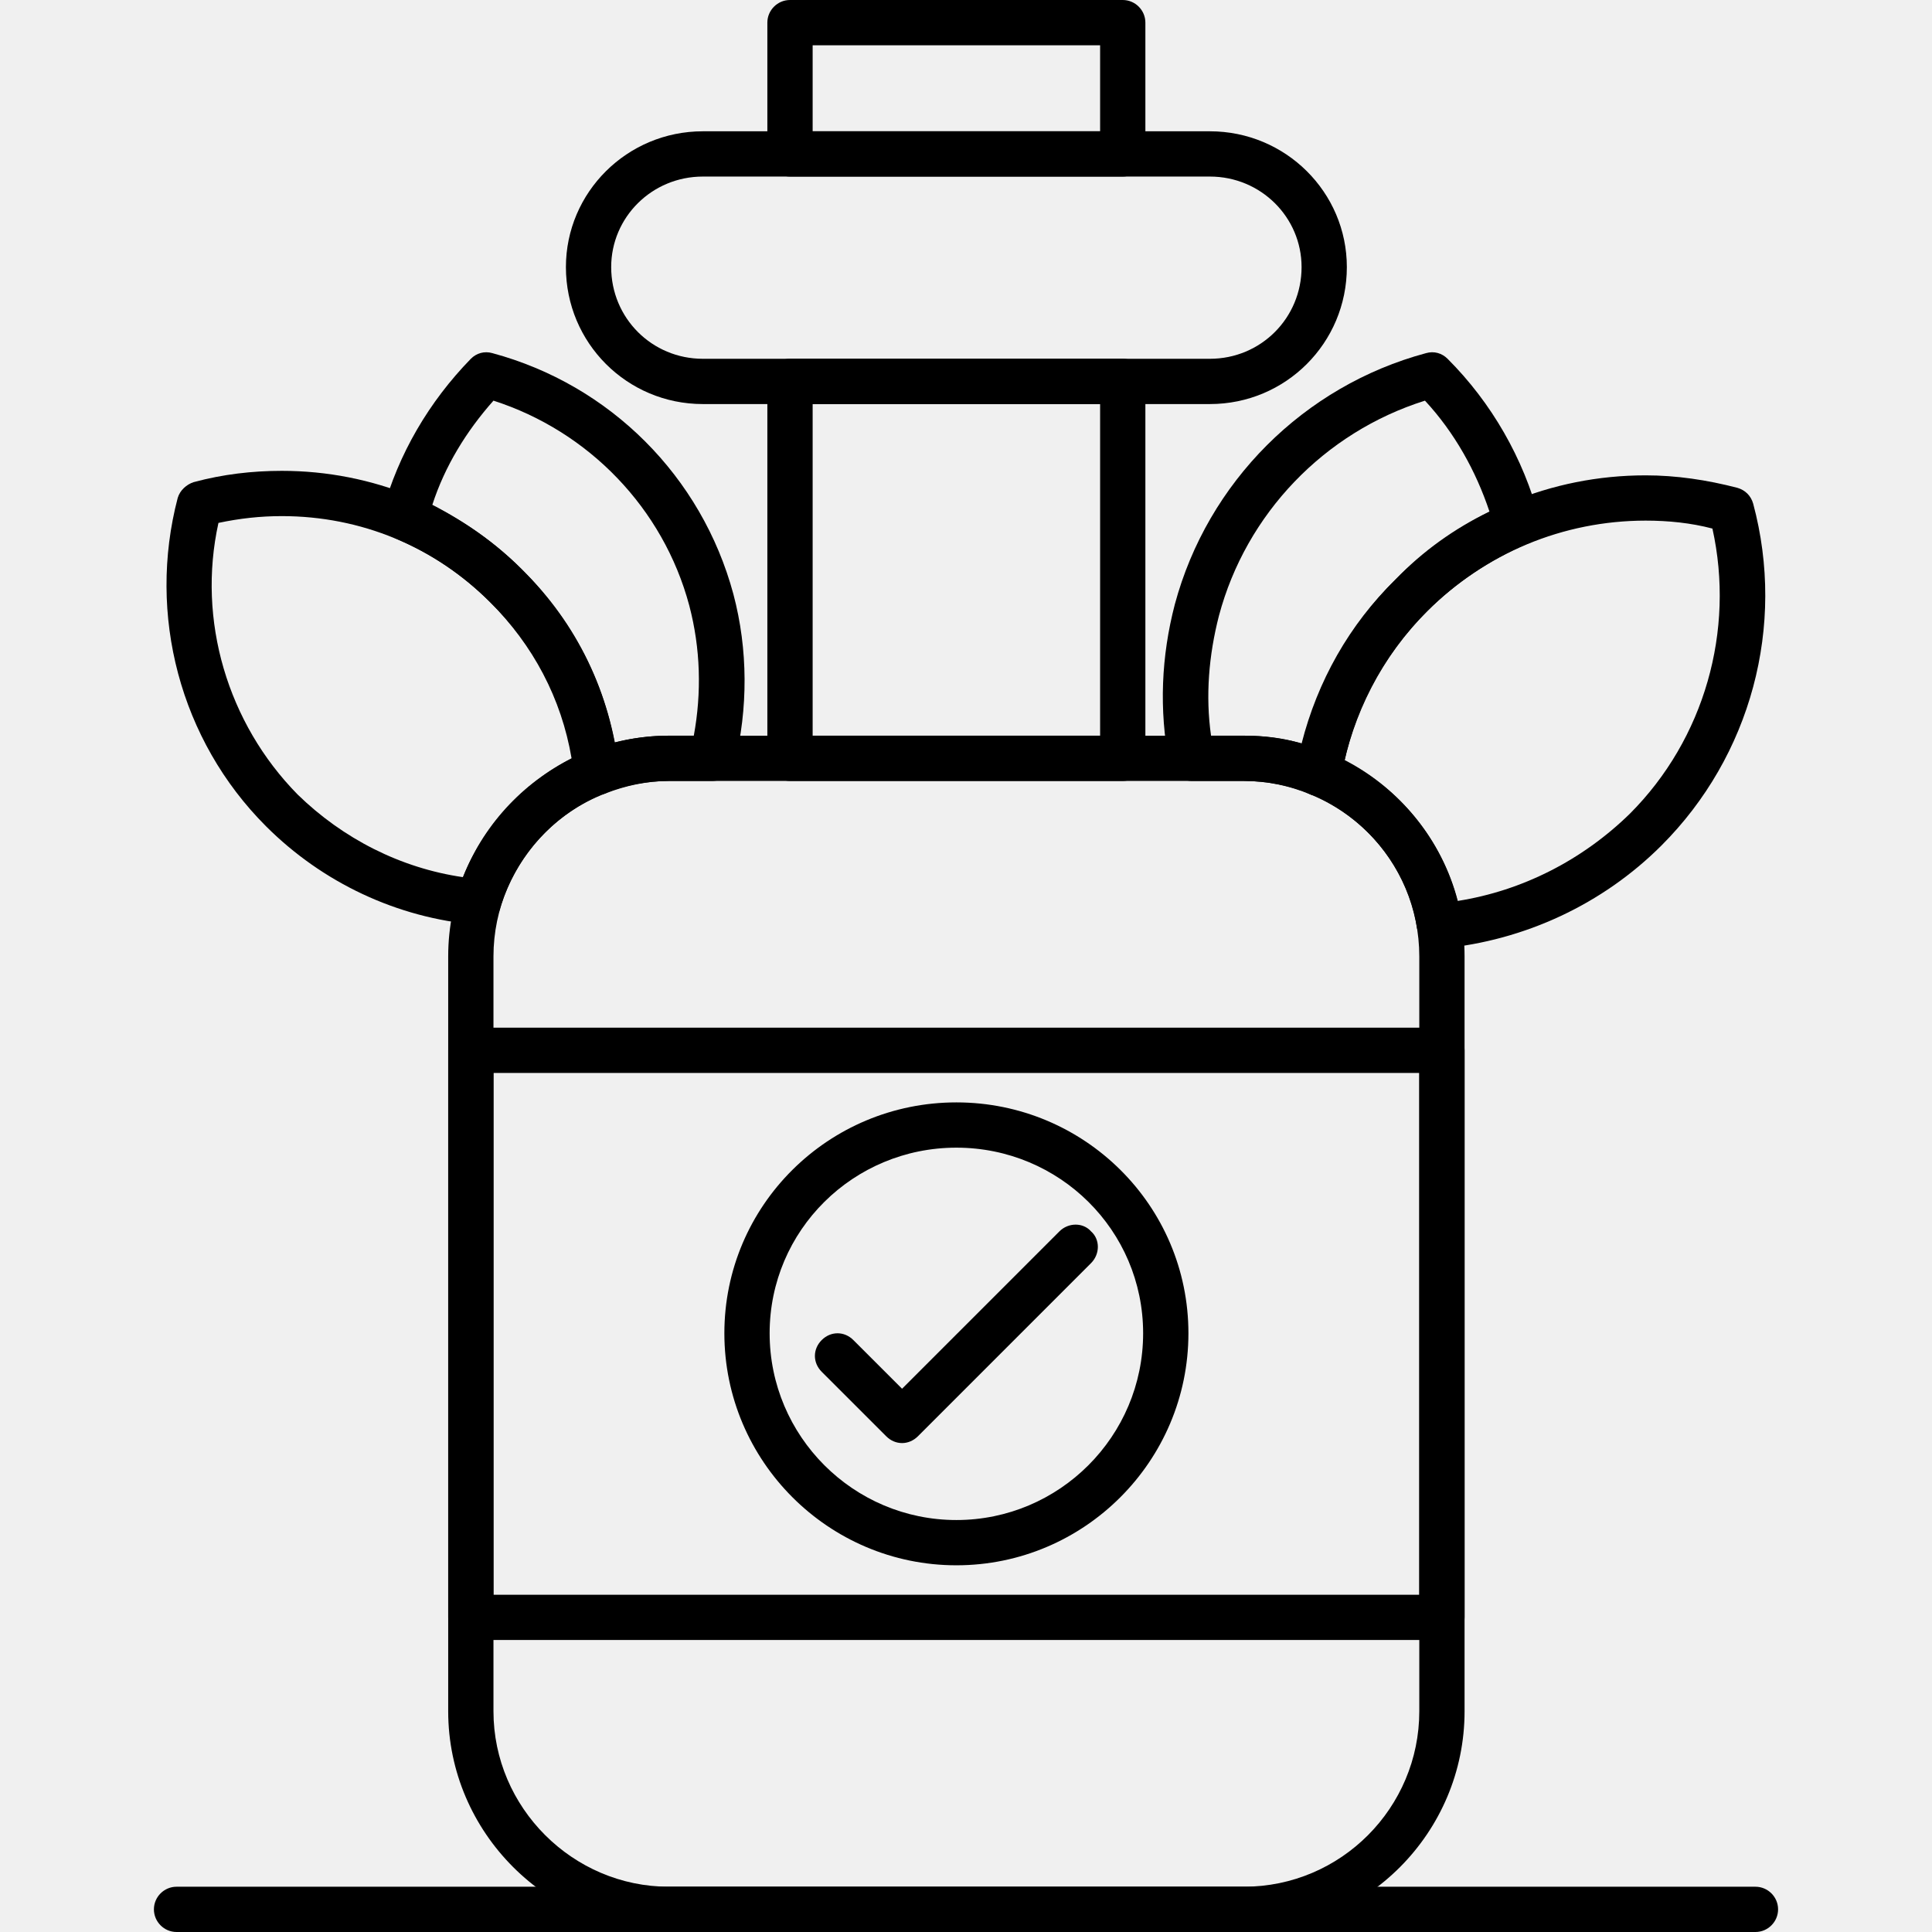
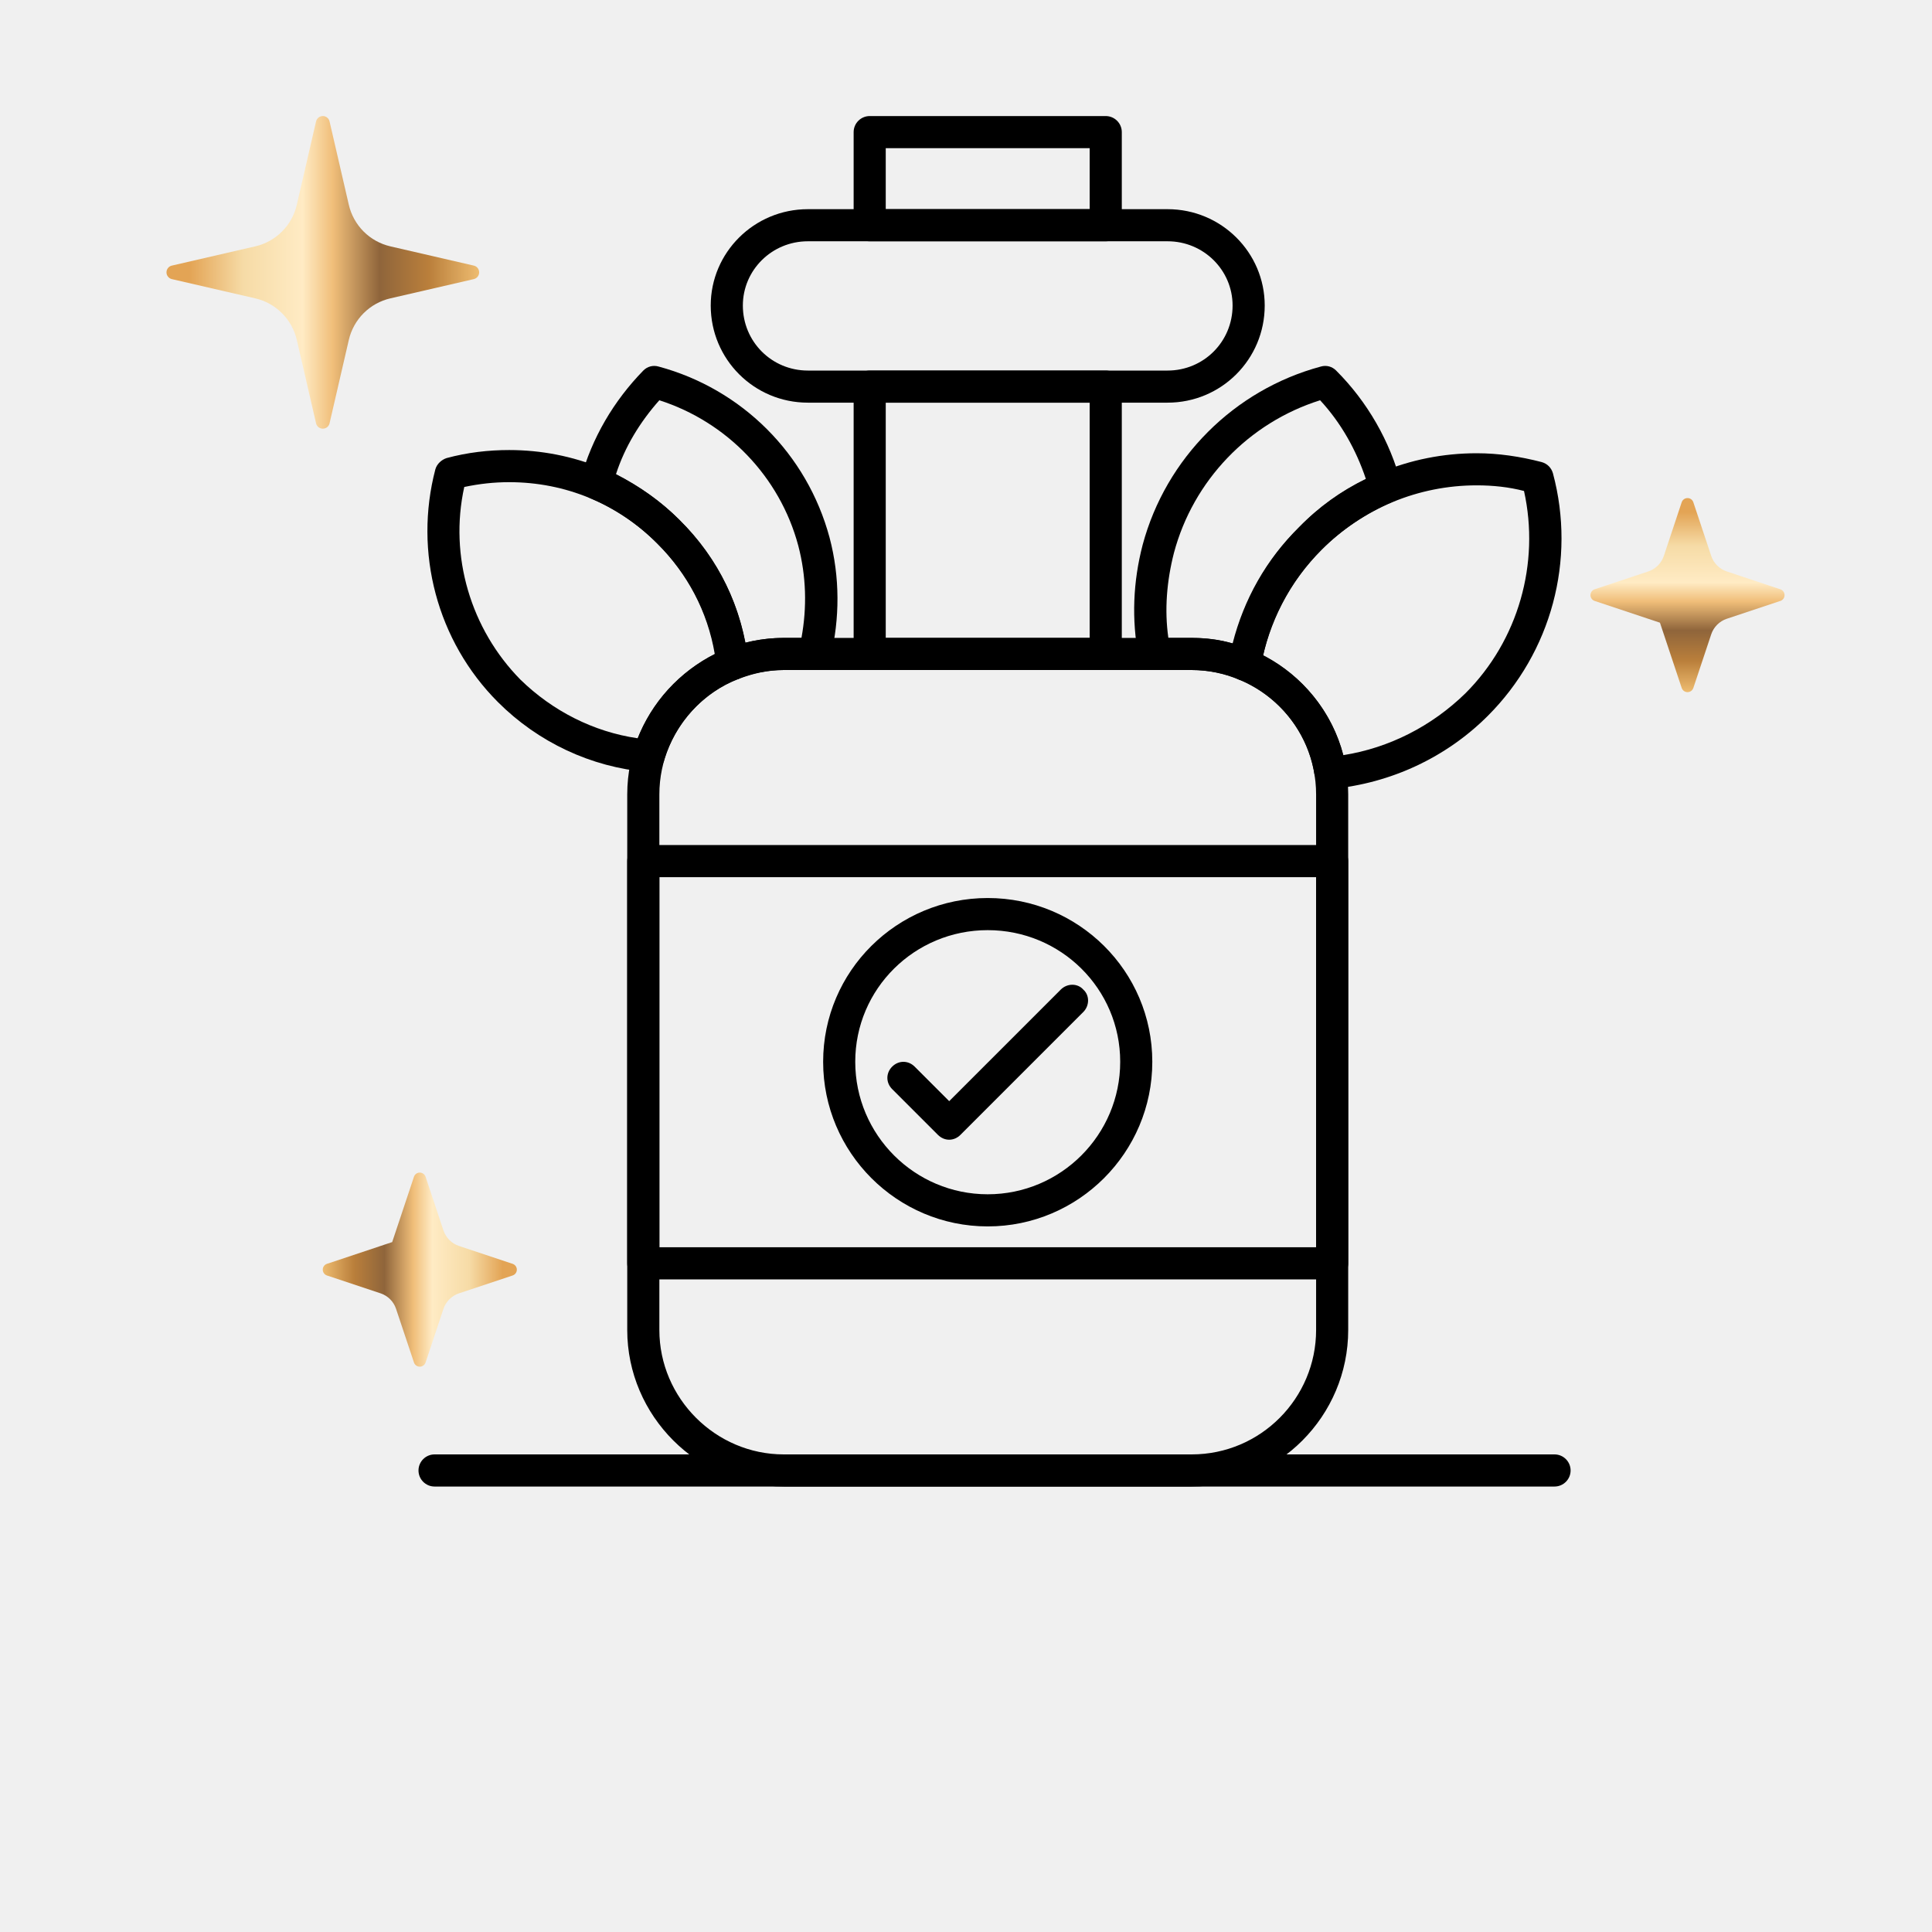
- <svg xmlns="http://www.w3.org/2000/svg" width="72" height="72" viewBox="0 0 72 72" fill="none">
-   <g clip-path="url(#clip0_3_2468)">
-     <path fill-rule="evenodd" clip-rule="evenodd" d="M46.355 72H24.928C20.415 72 16.703 68.288 16.703 63.775V35.642C16.703 31.128 20.415 27.417 24.928 27.417H46.355C50.91 27.417 54.58 31.128 54.58 35.642V63.775C54.58 68.288 50.91 72 46.355 72ZM24.928 29.104C21.343 29.104 18.39 32.056 18.39 35.642V63.775C18.39 67.36 21.343 70.313 24.928 70.313H46.355C49.982 70.313 52.893 67.36 52.893 63.775V35.642C52.893 32.056 49.982 29.104 46.355 29.104H24.928Z" fill="black" />
-     <path fill-rule="evenodd" clip-rule="evenodd" d="M41.842 29.104H29.441C28.977 29.104 28.597 28.724 28.597 28.26V14.214C28.597 13.75 28.977 13.371 29.441 13.371H41.842C42.306 13.371 42.685 13.75 42.685 14.214V28.26C42.685 28.724 42.306 29.104 41.842 29.104ZM30.285 27.416H40.998V15.058H30.285V27.416ZM41.842 6.58H29.441C28.977 6.58 28.597 6.2 28.597 5.736V0.844C28.597 0.38 28.977 0 29.441 0H41.842C42.306 0 42.685 0.38 42.685 0.844V5.736C42.685 6.2 42.306 6.58 41.842 6.58ZM30.285 4.893H40.998V1.687H30.285V4.893Z" fill="black" />
-     <path fill-rule="evenodd" clip-rule="evenodd" d="M45.09 15.058H26.193C23.367 15.058 21.09 12.78 21.09 9.954C21.09 7.17 23.367 4.893 26.193 4.893H45.09C47.916 4.893 50.193 7.17 50.193 9.954C50.193 12.78 47.916 15.058 45.09 15.058ZM26.193 6.58C24.295 6.58 22.777 8.098 22.777 9.954C22.777 11.852 24.295 13.371 26.193 13.371H45.09C46.988 13.371 48.506 11.852 48.506 9.954C48.506 8.098 46.988 6.58 45.09 6.58H26.193ZM53.736 61.118H17.547C17.082 61.118 16.703 60.738 16.703 60.274V39.142C16.703 38.678 17.082 38.299 17.547 38.299H53.736C54.2 38.299 54.58 38.678 54.58 39.142V60.274C54.58 60.738 54.2 61.118 53.736 61.118ZM18.39 59.431H52.893V39.986H18.39V59.431Z" fill="black" />
-     <path fill-rule="evenodd" clip-rule="evenodd" d="M35.642 58.334C30.876 58.334 26.995 54.453 26.995 49.687C26.995 44.921 30.876 41.083 35.642 41.083C40.408 41.083 44.289 44.921 44.289 49.687C44.289 54.453 40.408 58.334 35.642 58.334ZM35.642 42.77C31.804 42.77 28.682 45.849 28.682 49.687C28.682 53.525 31.804 56.647 35.642 56.647C39.48 56.647 42.601 53.525 42.601 49.687C42.601 45.849 39.48 42.77 35.642 42.77Z" fill="black" />
-     <path fill-rule="evenodd" clip-rule="evenodd" d="M33.617 53.779C33.406 53.779 33.195 53.694 33.027 53.526L30.622 51.122C30.285 50.784 30.285 50.278 30.622 49.941C30.96 49.603 31.466 49.603 31.803 49.941L33.617 51.754L39.48 45.891C39.817 45.554 40.366 45.554 40.661 45.891C40.998 46.187 40.998 46.735 40.661 47.072L34.208 53.526C34.039 53.694 33.828 53.779 33.617 53.779ZM17.842 34.461C17.8 34.461 17.8 34.461 17.758 34.461C14.805 34.208 12.021 32.9 9.912 30.791C6.707 27.585 5.484 22.904 6.622 18.559C6.707 18.264 6.96 18.053 7.213 17.969C8.31 17.673 9.406 17.547 10.503 17.547C13.877 17.547 17.083 18.854 19.445 21.216C21.512 23.241 22.735 25.814 23.072 28.682C23.114 29.062 22.904 29.399 22.566 29.568C20.668 30.285 19.234 31.888 18.643 33.828C18.559 34.208 18.222 34.461 17.842 34.461ZM8.141 19.487C7.339 23.114 8.478 26.953 11.093 29.61C12.78 31.255 14.932 32.352 17.252 32.689C18.011 30.791 19.487 29.188 21.301 28.26C20.921 26.025 19.867 24.043 18.264 22.44C16.197 20.373 13.455 19.234 10.503 19.234C9.701 19.234 8.942 19.318 8.141 19.487Z" fill="black" />
-     <path fill-rule="evenodd" clip-rule="evenodd" d="M22.228 29.61C22.102 29.61 21.933 29.568 21.807 29.483C21.596 29.357 21.427 29.146 21.427 28.893C21.132 26.404 20.035 24.169 18.264 22.439C17.251 21.427 16.07 20.626 14.763 20.077C14.383 19.909 14.172 19.487 14.257 19.065C14.847 16.914 15.986 14.974 17.547 13.371C17.757 13.16 18.053 13.075 18.348 13.16C22.735 14.341 26.151 17.757 27.332 22.144C27.88 24.211 27.88 26.404 27.374 28.471C27.29 28.851 26.953 29.104 26.531 29.104H24.928C24.126 29.104 23.325 29.272 22.566 29.568C22.439 29.61 22.355 29.61 22.228 29.61ZM16.112 18.812C17.336 19.445 18.474 20.246 19.445 21.216C21.258 23.03 22.439 25.223 22.903 27.67C23.578 27.501 24.253 27.416 24.928 27.416H25.856C26.151 25.814 26.109 24.169 25.687 22.566C24.717 18.938 21.933 16.07 18.39 14.931C17.378 16.07 16.576 17.378 16.112 18.812ZM53.652 35.346C53.272 35.346 52.977 35.093 52.85 34.756V34.714C52.85 34.671 52.808 34.629 52.808 34.587C52.471 32.352 50.91 30.453 48.843 29.61C48.464 29.441 48.253 29.061 48.337 28.682C48.801 25.982 50.067 23.536 52.007 21.596C54.495 19.107 57.785 17.715 61.329 17.715C62.467 17.715 63.606 17.884 64.745 18.179C65.04 18.264 65.251 18.474 65.336 18.77C66.559 23.325 65.251 28.176 61.919 31.508C59.726 33.701 56.815 35.051 53.736 35.346C53.694 35.346 53.694 35.346 53.652 35.346ZM50.109 28.344C52.176 29.399 53.736 31.297 54.327 33.575C56.731 33.195 58.967 32.056 60.738 30.327C63.522 27.543 64.661 23.494 63.817 19.698C63.016 19.487 62.172 19.402 61.329 19.402C58.249 19.402 55.339 20.626 53.188 22.777C51.627 24.337 50.573 26.235 50.109 28.344Z" fill="black" />
-     <path fill-rule="evenodd" clip-rule="evenodd" d="M49.139 29.652C49.054 29.652 48.928 29.652 48.843 29.61C48.042 29.272 47.199 29.104 46.355 29.104H44.415C43.993 29.104 43.656 28.808 43.571 28.429C43.191 26.446 43.276 24.464 43.782 22.524C45.005 17.968 48.59 14.383 53.146 13.16C53.441 13.075 53.736 13.16 53.947 13.371C55.592 15.016 56.773 17.083 57.364 19.318C57.49 19.698 57.279 20.119 56.858 20.288C55.508 20.879 54.242 21.722 53.188 22.777C51.501 24.464 50.404 26.615 49.982 28.935C49.94 29.188 49.772 29.441 49.561 29.568C49.434 29.61 49.307 29.652 49.139 29.652ZM45.132 27.416H46.355C47.114 27.416 47.831 27.501 48.506 27.712C49.097 25.392 50.278 23.283 52.007 21.596C53.019 20.541 54.2 19.698 55.508 19.065C55.002 17.547 54.2 16.112 53.104 14.931C49.35 16.112 46.439 19.149 45.427 22.945C45.047 24.422 44.921 25.94 45.132 27.416ZM65.42 72H6.58C6.116 72 5.736 71.62 5.736 71.156C5.736 70.692 6.116 70.313 6.58 70.313H65.42C65.884 70.313 66.264 70.692 66.264 71.156C66.264 71.62 65.884 72 65.42 72Z" fill="black" />
+ <svg xmlns="http://www.w3.org/2000/svg" width="70" height="70" viewBox="0 0 70 70" fill="none">
+   <path d="M12.638 12.316C12.723 11.949 12.909 11.613 13.175 11.347C13.441 11.081 13.777 10.895 14.144 10.81L17.166 10.113C17.221 10.1 17.271 10.069 17.307 10.024C17.342 9.98 17.361 9.925 17.361 9.868C17.361 9.811 17.342 9.755 17.307 9.711C17.271 9.666 17.221 9.635 17.166 9.623L14.144 8.926C13.777 8.841 13.441 8.655 13.175 8.389C12.909 8.122 12.723 7.787 12.638 7.42L11.94 4.399C11.928 4.344 11.896 4.295 11.852 4.26C11.808 4.224 11.753 4.205 11.696 4.205C11.639 4.205 11.584 4.224 11.54 4.26C11.495 4.295 11.464 4.344 11.451 4.399L10.754 7.42C10.67 7.787 10.483 8.123 10.217 8.389C9.951 8.656 9.615 8.842 9.248 8.926L6.227 9.623C6.172 9.635 6.122 9.666 6.087 9.711C6.051 9.755 6.032 9.811 6.032 9.868C6.032 9.925 6.051 9.98 6.087 10.024C6.122 10.069 6.172 10.1 6.227 10.113L9.248 10.81C9.615 10.894 9.951 11.081 10.217 11.347C10.483 11.613 10.669 11.949 10.754 12.316L11.451 15.338C11.464 15.393 11.495 15.442 11.54 15.478C11.584 15.513 11.639 15.532 11.696 15.532C11.753 15.532 11.808 15.513 11.852 15.478C11.896 15.442 11.928 15.393 11.94 15.338L12.638 12.316Z" fill="url(#paint0_linear_8_1621)" />
+   <path d="M60.143 22.561L60.931 24.926C60.946 24.97 60.974 25.009 61.012 25.036C61.05 25.063 61.095 25.078 61.142 25.078C61.189 25.078 61.234 25.063 61.272 25.036C61.31 25.009 61.338 24.97 61.353 24.926L62.001 22.982C62.044 22.852 62.118 22.733 62.215 22.635C62.313 22.537 62.432 22.464 62.562 22.42L64.506 21.773C64.55 21.758 64.588 21.73 64.616 21.692C64.643 21.654 64.658 21.609 64.658 21.562C64.658 21.515 64.643 21.47 64.616 21.432C64.588 21.394 64.55 21.366 64.506 21.351L62.562 20.704C62.432 20.66 62.313 20.587 62.215 20.489C62.118 20.391 62.044 20.273 62.001 20.142L61.353 18.198C61.338 18.153 61.31 18.115 61.272 18.088C61.234 18.06 61.189 18.046 61.142 18.046C61.095 18.046 61.05 18.06 61.012 18.088C60.974 18.115 60.946 18.153 60.931 18.198L60.284 20.142C60.24 20.273 60.166 20.391 60.069 20.489C59.971 20.586 59.852 20.66 59.722 20.704L57.777 21.351C57.733 21.366 57.694 21.394 57.667 21.432C57.64 21.47 57.625 21.515 57.625 21.562C57.625 21.609 57.64 21.654 57.667 21.692C57.694 21.73 57.733 21.758 57.777 21.773L60.143 22.561Z" fill="url(#paint1_linear_8_1621)" />
+   <path d="M14.21 45.003L11.845 45.791C11.801 45.806 11.763 45.834 11.736 45.872C11.708 45.91 11.694 45.955 11.694 46.002C11.694 46.049 11.708 46.094 11.736 46.132C11.763 46.17 11.801 46.198 11.845 46.213L13.789 46.86C13.92 46.904 14.038 46.977 14.136 47.075C14.233 47.172 14.307 47.291 14.35 47.422L14.999 49.365C15.013 49.409 15.042 49.448 15.079 49.475C15.117 49.502 15.163 49.517 15.209 49.517C15.256 49.517 15.301 49.502 15.339 49.475C15.377 49.448 15.405 49.409 15.42 49.365L16.067 47.422C16.111 47.292 16.184 47.173 16.282 47.075C16.379 46.977 16.498 46.904 16.629 46.86L18.574 46.213C18.618 46.198 18.656 46.17 18.684 46.132C18.711 46.094 18.726 46.049 18.726 46.002C18.726 45.955 18.711 45.91 18.684 45.872C18.656 45.834 18.618 45.806 18.574 45.791L16.63 45.143C16.499 45.1 16.38 45.026 16.282 44.929C16.185 44.831 16.111 44.712 16.067 44.582L15.42 42.637C15.405 42.593 15.377 42.554 15.339 42.527C15.301 42.5 15.256 42.485 15.209 42.485C15.163 42.485 15.117 42.5 15.079 42.527C15.042 42.554 15.013 42.593 14.999 42.637L14.21 45.003Z" fill="url(#paint2_linear_8_1621)" />
+   <g clip-path="url(#clip0_8_1621)">
+     <path fill-rule="evenodd" clip-rule="evenodd" d="M43.176 53.86H28.398C25.286 53.86 22.726 51.3 22.726 48.187V28.785C22.726 25.672 25.286 23.113 28.398 23.113H43.176C46.317 23.113 48.848 25.672 48.848 28.785V48.187C48.848 51.3 46.317 53.86 43.176 53.86ZM28.398 24.276C25.926 24.276 23.89 26.312 23.89 28.785V48.187C23.89 50.66 25.926 52.696 28.398 52.696H43.176C45.677 52.696 47.685 50.66 47.685 48.187V28.785C47.685 26.312 45.677 24.276 43.176 24.276H28.398Z" fill="black" />
+     <path fill-rule="evenodd" clip-rule="evenodd" d="M40.063 24.276H31.511C31.191 24.276 30.929 24.014 30.929 23.694V14.008C30.929 13.688 31.191 13.426 31.511 13.426H40.063C40.383 13.426 40.645 13.688 40.645 14.008V23.694C40.645 24.014 40.383 24.276 40.063 24.276ZM32.092 23.113H39.481V14.589H32.092V23.113ZM40.063 8.742H31.511C31.191 8.742 30.929 8.481 30.929 8.161V4.786C30.929 4.466 31.191 4.205 31.511 4.205H40.063C40.383 4.205 40.645 4.466 40.645 4.786V8.161C40.645 8.481 40.383 8.742 40.063 8.742ZM32.092 7.579H39.481V5.368H32.092V7.579Z" fill="black" />
+     <path fill-rule="evenodd" clip-rule="evenodd" d="M42.303 14.589H29.271C27.322 14.589 25.751 13.018 25.751 11.07C25.751 9.15 27.322 7.579 29.271 7.579H42.303C44.252 7.579 45.823 9.15 45.823 11.07C45.823 13.018 44.252 14.589 42.303 14.589ZM29.271 8.742C27.962 8.742 26.915 9.79 26.915 11.07C26.915 12.379 27.962 13.426 29.271 13.426H42.303C43.612 13.426 44.659 12.379 44.659 11.07C44.659 9.79 43.612 8.742 42.303 8.742H29.271ZM48.266 46.355H23.308C22.988 46.355 22.726 46.093 22.726 45.773V31.199C22.726 30.879 22.988 30.617 23.308 30.617H48.266C48.586 30.617 48.848 30.879 48.848 31.199V45.773C48.848 46.093 48.586 46.355 48.266 46.355ZM23.89 45.191H47.685V31.781H23.89V45.191Z" fill="black" />
+     <path fill-rule="evenodd" clip-rule="evenodd" d="M35.787 44.435C32.5 44.435 29.824 41.759 29.824 38.471C29.824 35.184 32.5 32.537 35.787 32.537C39.074 32.537 41.75 35.184 41.75 38.471C41.75 41.759 39.074 44.435 35.787 44.435ZM35.787 33.701C33.14 33.701 30.987 35.824 30.987 38.471C30.987 41.119 33.14 43.271 35.787 43.271C38.434 43.271 40.587 41.119 40.587 38.471C40.587 35.824 38.434 33.701 35.787 33.701Z" fill="black" />
+     <path fill-rule="evenodd" clip-rule="evenodd" d="M34.391 41.294C34.245 41.294 34.1 41.235 33.983 41.119L32.325 39.461C32.093 39.228 32.093 38.879 32.325 38.646C32.558 38.414 32.907 38.414 33.14 38.646L34.391 39.897L38.434 35.854C38.667 35.621 39.045 35.621 39.249 35.854C39.481 36.057 39.481 36.436 39.249 36.668L34.798 41.119C34.682 41.235 34.536 41.294 34.391 41.294ZM23.511 27.971C23.482 27.971 23.482 27.971 23.453 27.971C21.417 27.796 19.497 26.894 18.043 25.44C15.832 23.229 14.988 20 15.774 17.004C15.832 16.8 16.006 16.655 16.181 16.597C16.937 16.393 17.694 16.306 18.45 16.306C20.777 16.306 22.988 17.208 24.617 18.837C26.042 20.233 26.886 22.007 27.118 23.985C27.148 24.247 27.002 24.48 26.769 24.596C25.46 25.091 24.471 26.196 24.064 27.534C24.006 27.796 23.773 27.971 23.511 27.971ZM16.821 17.644C16.268 20.146 17.053 22.793 18.857 24.625C20.021 25.76 21.504 26.516 23.104 26.749C23.628 25.44 24.646 24.334 25.897 23.695C25.635 22.153 24.908 20.786 23.802 19.68C22.377 18.255 20.486 17.47 18.45 17.47C17.897 17.47 17.373 17.528 16.821 17.644Z" fill="black" />
+     <path fill-rule="evenodd" clip-rule="evenodd" d="M26.537 24.625C26.449 24.625 26.333 24.596 26.246 24.538C26.1 24.451 25.984 24.305 25.984 24.131C25.78 22.414 25.024 20.873 23.802 19.68C23.104 18.982 22.289 18.429 21.388 18.051C21.126 17.935 20.98 17.644 21.039 17.353C21.446 15.869 22.231 14.531 23.308 13.426C23.453 13.28 23.657 13.222 23.86 13.28C26.886 14.095 29.242 16.451 30.056 19.476C30.434 20.902 30.434 22.414 30.085 23.84C30.027 24.102 29.794 24.276 29.504 24.276H28.398C27.846 24.276 27.293 24.392 26.769 24.596C26.682 24.625 26.624 24.625 26.537 24.625ZM22.319 17.178C23.162 17.615 23.948 18.167 24.617 18.836C25.867 20.087 26.682 21.6 27.002 23.287C27.467 23.171 27.933 23.113 28.398 23.113H29.038C29.242 22.007 29.213 20.873 28.922 19.767C28.253 17.266 26.333 15.287 23.889 14.502C23.191 15.287 22.639 16.189 22.319 17.178ZM48.208 28.581C47.946 28.581 47.742 28.407 47.655 28.174V28.145C47.655 28.116 47.626 28.087 47.626 28.058C47.393 26.516 46.317 25.207 44.892 24.625C44.63 24.509 44.484 24.247 44.543 23.985C44.863 22.123 45.735 20.436 47.073 19.098C48.79 17.382 51.059 16.422 53.502 16.422C54.288 16.422 55.073 16.538 55.858 16.742C56.062 16.8 56.207 16.946 56.266 17.149C57.109 20.291 56.207 23.636 53.909 25.934C52.397 27.447 50.39 28.378 48.266 28.581C48.237 28.581 48.237 28.581 48.208 28.581ZM45.764 23.752C47.19 24.48 48.266 25.789 48.673 27.36C50.331 27.098 51.873 26.312 53.095 25.12C55.015 23.2 55.8 20.407 55.218 17.789C54.666 17.644 54.084 17.585 53.502 17.585C51.379 17.585 49.371 18.429 47.888 19.913C46.812 20.989 46.084 22.298 45.764 23.752Z" fill="black" />
+     <path fill-rule="evenodd" clip-rule="evenodd" d="M45.095 24.654C45.037 24.654 44.95 24.654 44.892 24.625C44.339 24.392 43.757 24.276 43.175 24.276H41.837C41.547 24.276 41.314 24.072 41.256 23.811C40.994 22.443 41.052 21.076 41.401 19.738C42.245 16.596 44.717 14.124 47.859 13.28C48.062 13.222 48.266 13.28 48.411 13.426C49.546 14.56 50.361 15.986 50.768 17.527C50.855 17.789 50.709 18.08 50.419 18.196C49.488 18.604 48.615 19.185 47.888 19.913C46.724 21.076 45.968 22.56 45.677 24.16C45.648 24.334 45.532 24.509 45.386 24.596C45.299 24.625 45.212 24.654 45.095 24.654ZM42.332 23.113H43.175C43.699 23.113 44.194 23.171 44.659 23.316C45.066 21.716 45.881 20.262 47.073 19.098C47.772 18.371 48.586 17.789 49.488 17.353C49.139 16.306 48.586 15.317 47.83 14.502C45.241 15.317 43.234 17.411 42.535 20.029C42.274 21.047 42.186 22.094 42.332 23.113ZM56.324 53.86H15.744C15.424 53.86 15.163 53.598 15.163 53.278C15.163 52.958 15.424 52.696 15.744 52.696H56.324C56.644 52.696 56.906 52.958 56.906 53.278C56.906 53.598 56.644 53.86 56.324 53.86Z" fill="black" />
  </g>
  <defs>
-     <clipPath id="clip0_3_2468">
-       <rect width="72" height="72" fill="white" />
+     <linearGradient id="paint0_linear_8_1621" x1="6.032" y1="10.358" x2="17.361" y2="10.358" gradientUnits="userSpaceOnUse">
+       <stop offset="0.073" stop-color="#E3A455" />
+       <stop offset="0.245" stop-color="#F6DBA6" />
+       <stop offset="0.435" stop-color="#FFEBC4" />
+       <stop offset="0.533" stop-color="#F0BE79" />
+       <stop offset="0.682" stop-color="#8F653B" />
+       <stop offset="0.839" stop-color="#BA7F3B" />
+       <stop offset="1" stop-color="#EEBC70" />
+     </linearGradient>
+     <linearGradient id="paint1_linear_8_1621" x1="60.837" y1="18.046" x2="60.837" y2="25.078" gradientUnits="userSpaceOnUse">
+       <stop offset="0.073" stop-color="#E3A455" />
+       <stop offset="0.245" stop-color="#F6DBA6" />
+       <stop offset="0.435" stop-color="#FFEBC4" />
+       <stop offset="0.533" stop-color="#F0BE79" />
+       <stop offset="0.682" stop-color="#8F653B" />
+       <stop offset="0.839" stop-color="#BA7F3B" />
+       <stop offset="1" stop-color="#EEBC70" />
+     </linearGradient>
+     <linearGradient id="paint2_linear_8_1621" x1="18.726" y1="45.697" x2="11.694" y2="45.697" gradientUnits="userSpaceOnUse">
+       <stop offset="0.073" stop-color="#E3A455" />
+       <stop offset="0.245" stop-color="#F6DBA6" />
+       <stop offset="0.435" stop-color="#FFEBC4" />
+       <stop offset="0.533" stop-color="#F0BE79" />
+       <stop offset="0.682" stop-color="#8F653B" />
+       <stop offset="0.839" stop-color="#BA7F3B" />
+       <stop offset="1" stop-color="#EEBC70" />
+     </linearGradient>
+     <clipPath id="clip0_8_1621">
+       <rect width="49.655" height="49.655" fill="white" transform="translate(11.2065 4.20459)" />
    </clipPath>
  </defs>
</svg>
